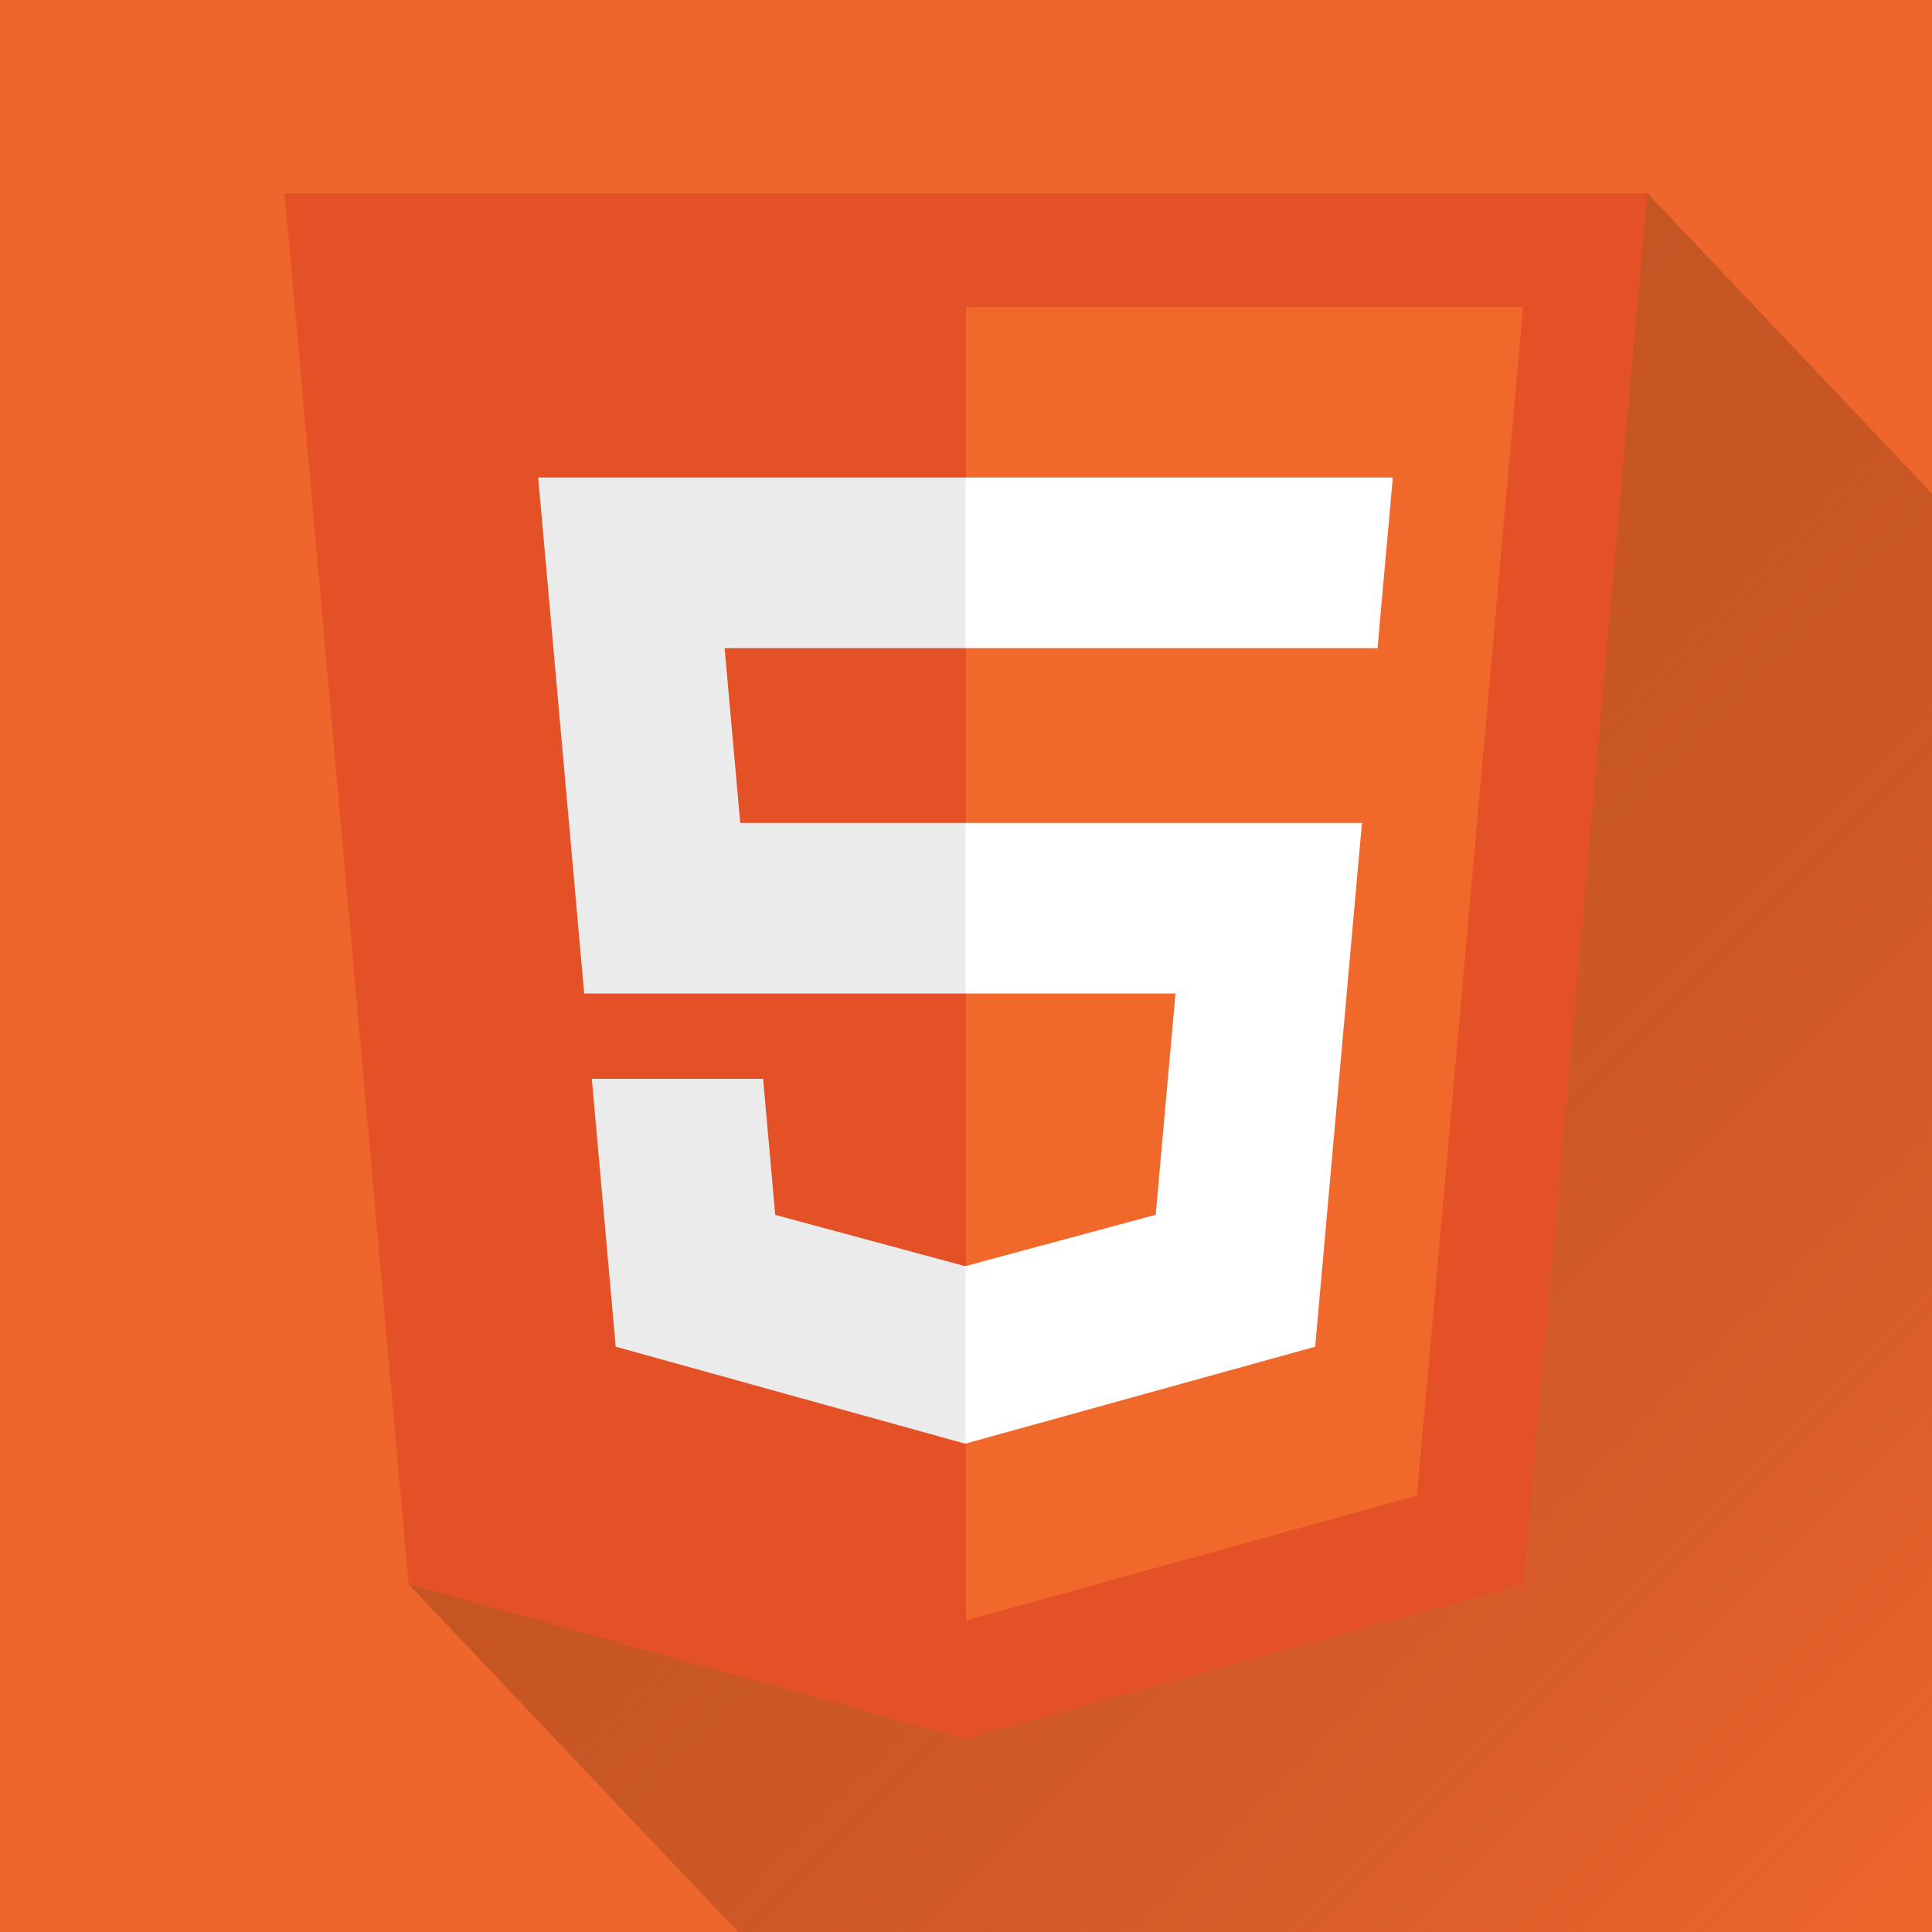
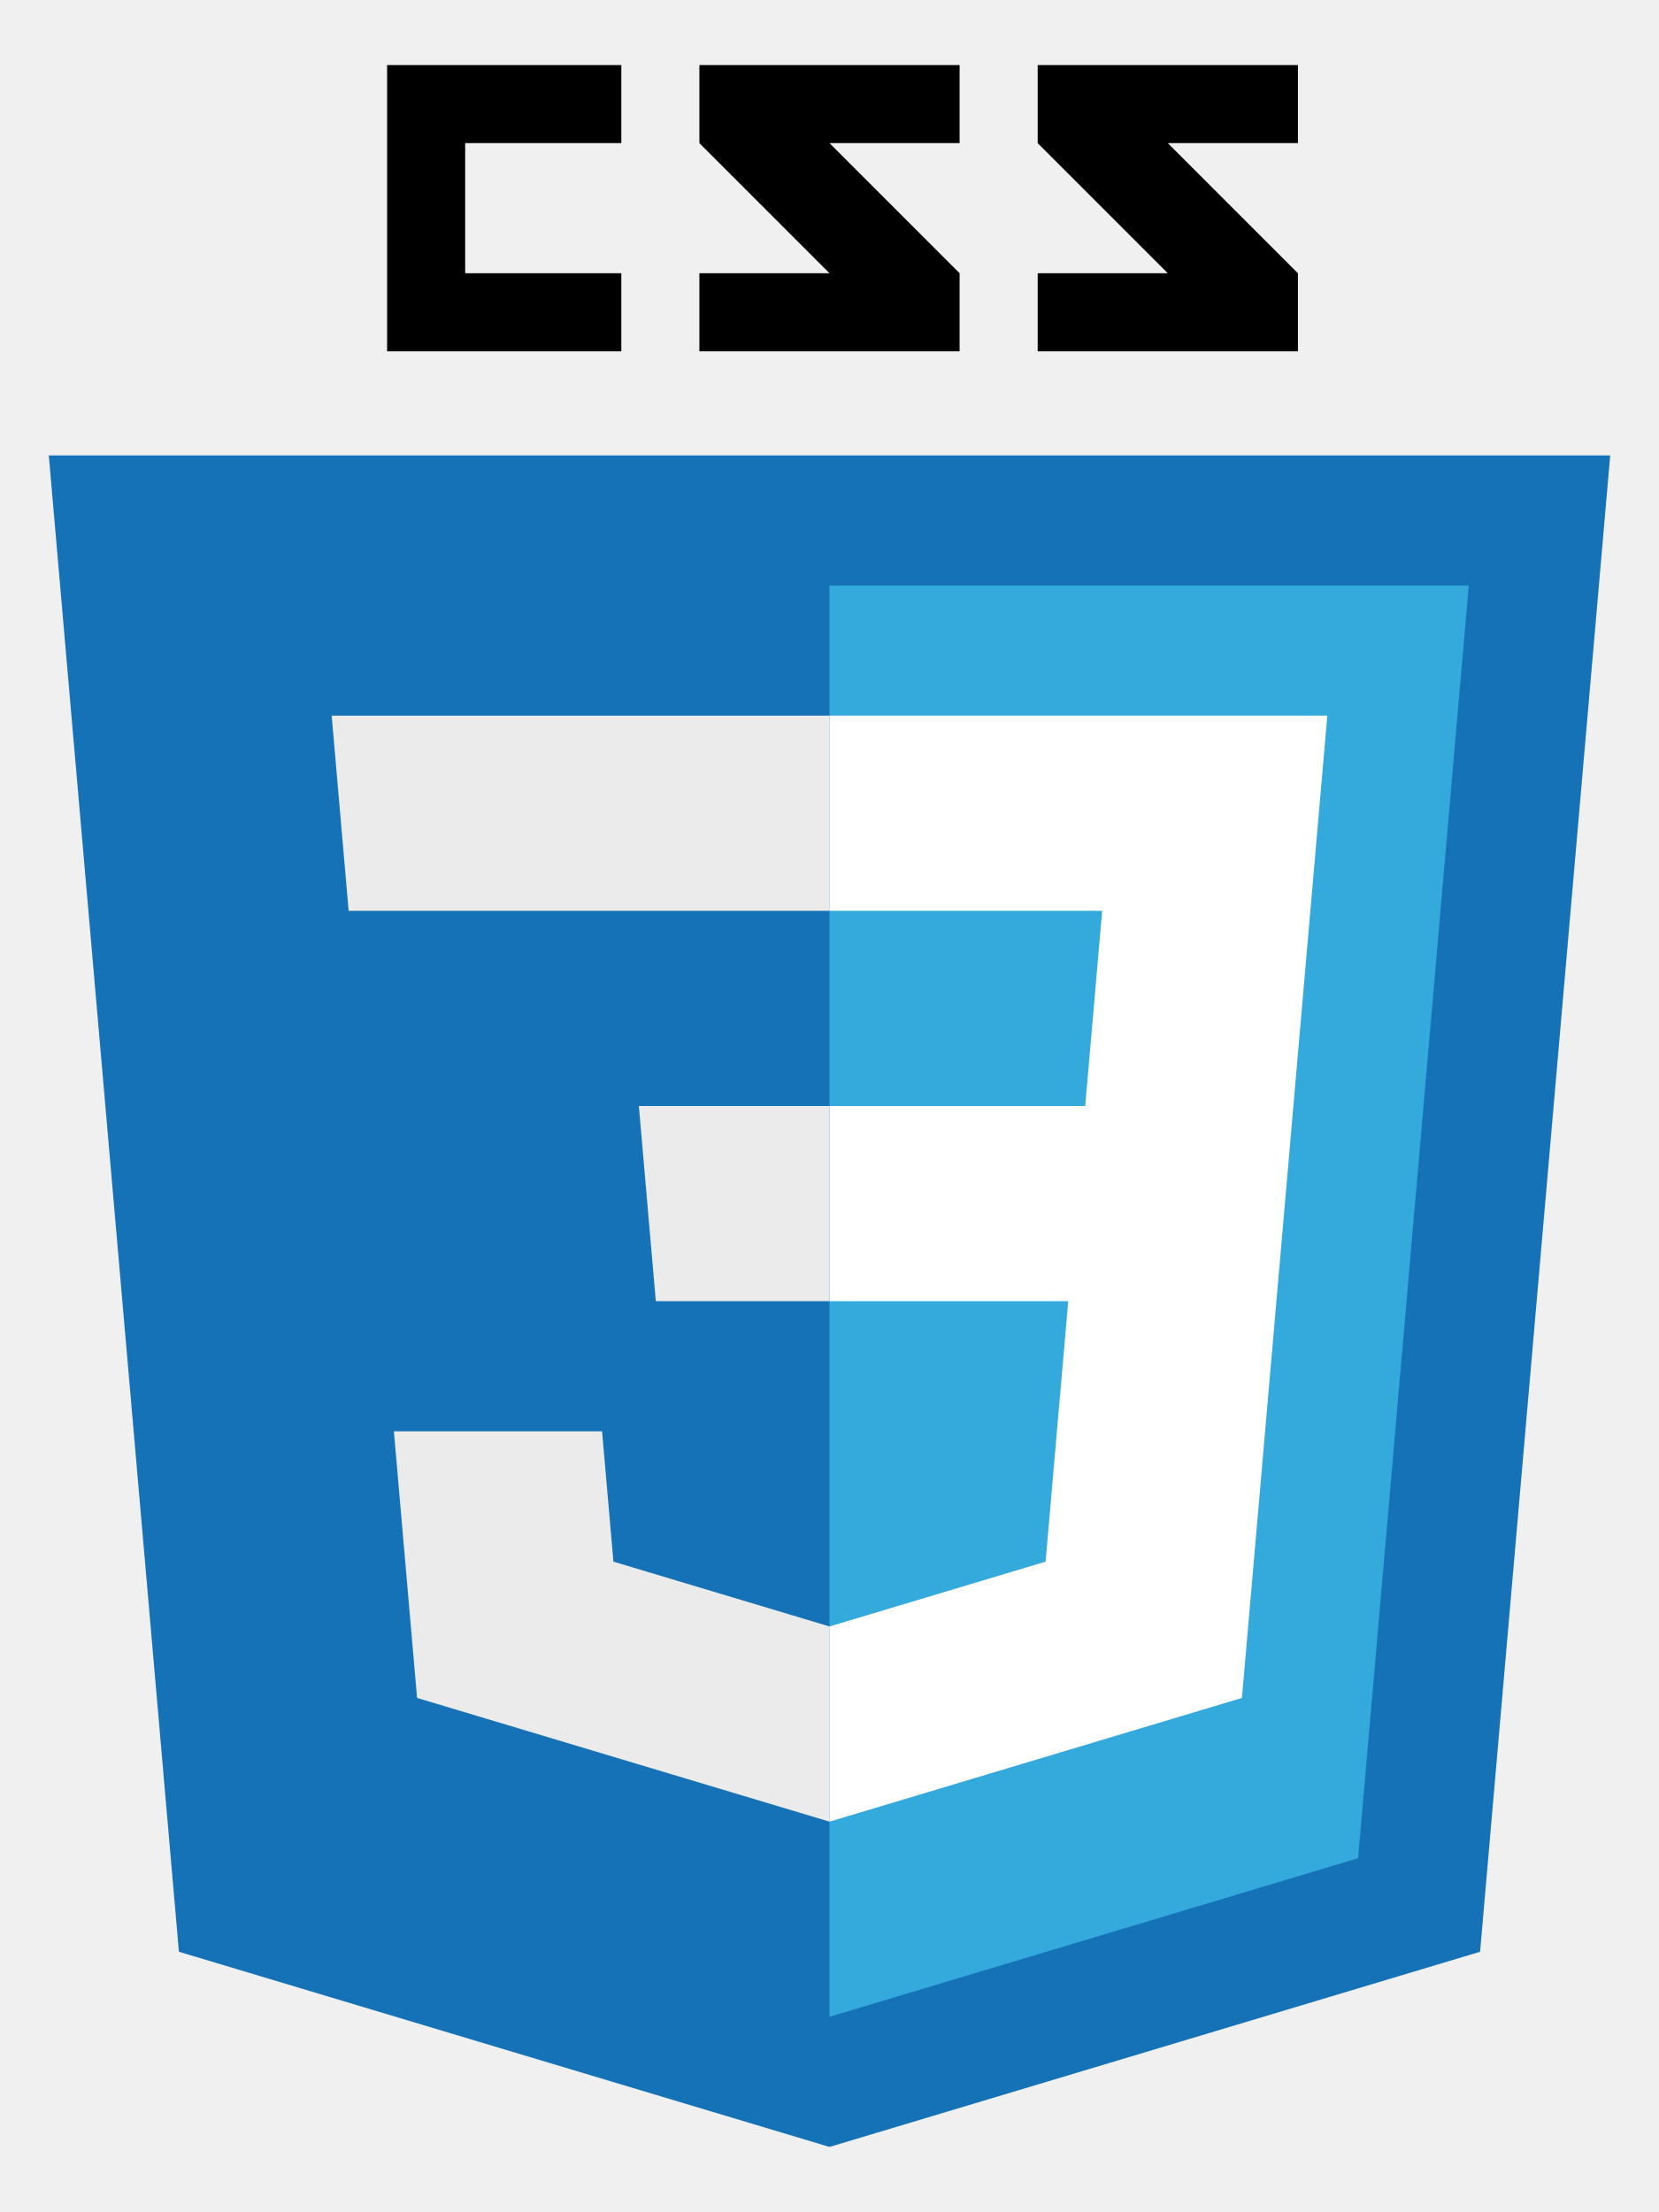
- <svg xmlns="http://www.w3.org/2000/svg" viewBox="0 0 200 200">
-   <defs>
-     <linearGradient id="a" x1="102.005" y1="88.535" x2="206.735" y2="193.265" gradientUnits="userSpaceOnUse">
-       <stop offset="0" stop-color="#c55523" />
-       <stop offset="1" stop-color="#a14623" stop-opacity="0" />
-     </linearGradient>
-   </defs>
-   <path fill="#ef662c" d="M0 0h200v200H0z" />
-   <path fill="url(#a)" d="M200 51.094L170.54 20 42.299 164.007 76.401 200H200V51.094z" />
-   <path fill="#e45126" d="M42.299 164.007L29.46 20h141.08l-12.852 143.983L99.914 180l-57.615-15.993z" />
-   <path fill="#f1682b" d="M100 167.758l46.684-12.943 10.984-123.041H100v135.984z" />
-   <path fill="#ebebeb" d="M100 85.185H76.629l-1.615-18.086H100V49.436H55.712l.423 4.739 4.341 48.671H100V85.185zm0 45.868l-.077.022-19.67-5.312-1.258-14.085h-17.73l2.475 27.731 36.178 10.043.082-.022v-18.377z" />
-   <path fill="#fff" d="M99.939 85.185v17.661h21.748l-2.05 22.906-19.698 5.316v18.376l36.208-10.035.265-2.984 4.151-46.498.43-4.742H99.939zm0-35.749v17.663h42.662l.354-3.97.804-8.954.423-4.739H99.939z" />
+ <svg xmlns="http://www.w3.org/2000/svg" xmlns:xlink="http://www.w3.org/1999/xlink" viewBox="0 0 63.75 85" fill="#fff" fill-rule="evenodd" stroke="#000" stroke-linecap="round" stroke-linejoin="round">
+   <use xlink:href="#A" x="1.875" y="2.5" />
+   <symbol id="A" overflow="visible">
+     <g stroke="none">
+       <path d="M60 15H0l5 57.5L30 80l25-7.5L60 15" fill="#1572b6" />
+       <path d="M51.739 52.5l.435-5 .652-7.5.652-7.5.652-7.5.435-5H30v55l15.179-4.554 5.134-1.54.67-7.701.67-7.701z" fill="#33a9dc" />
+       <path d="M22 0h-9v11h9V8h-6V3h6zm13 0v3h-5l5 5v3H25V8h5l-5-5V0zm13 0v3h-5l5 5v3H38V8h5l-5-5V0z" fill="#000" />
+       <path d="M24.933 65.98l-2.567-.77-8.214-2.464-.67-7.701-.221-2.545h8l.436 5.009 2.567.77L30 60v7.5zM11.522 32.5h8 2.5H30V25h-8.63-2.5-8z" fill="#ebebeb" />
+       <path d="M30 60l8.304-2.491.435-5.009.435-5H30V40h9.826l.652-7.5H30V25h11.13 8l-.652 7.5-.652 7.5-.652 7.5-.435 5-.221 2.545-.67 7.701-8.214 2.464L30 67.5V60z" />
+       <path d="M30 47.5h-6.674l-.652-7.5H30z" fill="#ebebeb" />
+     </g>
+   </symbol>
</svg>
